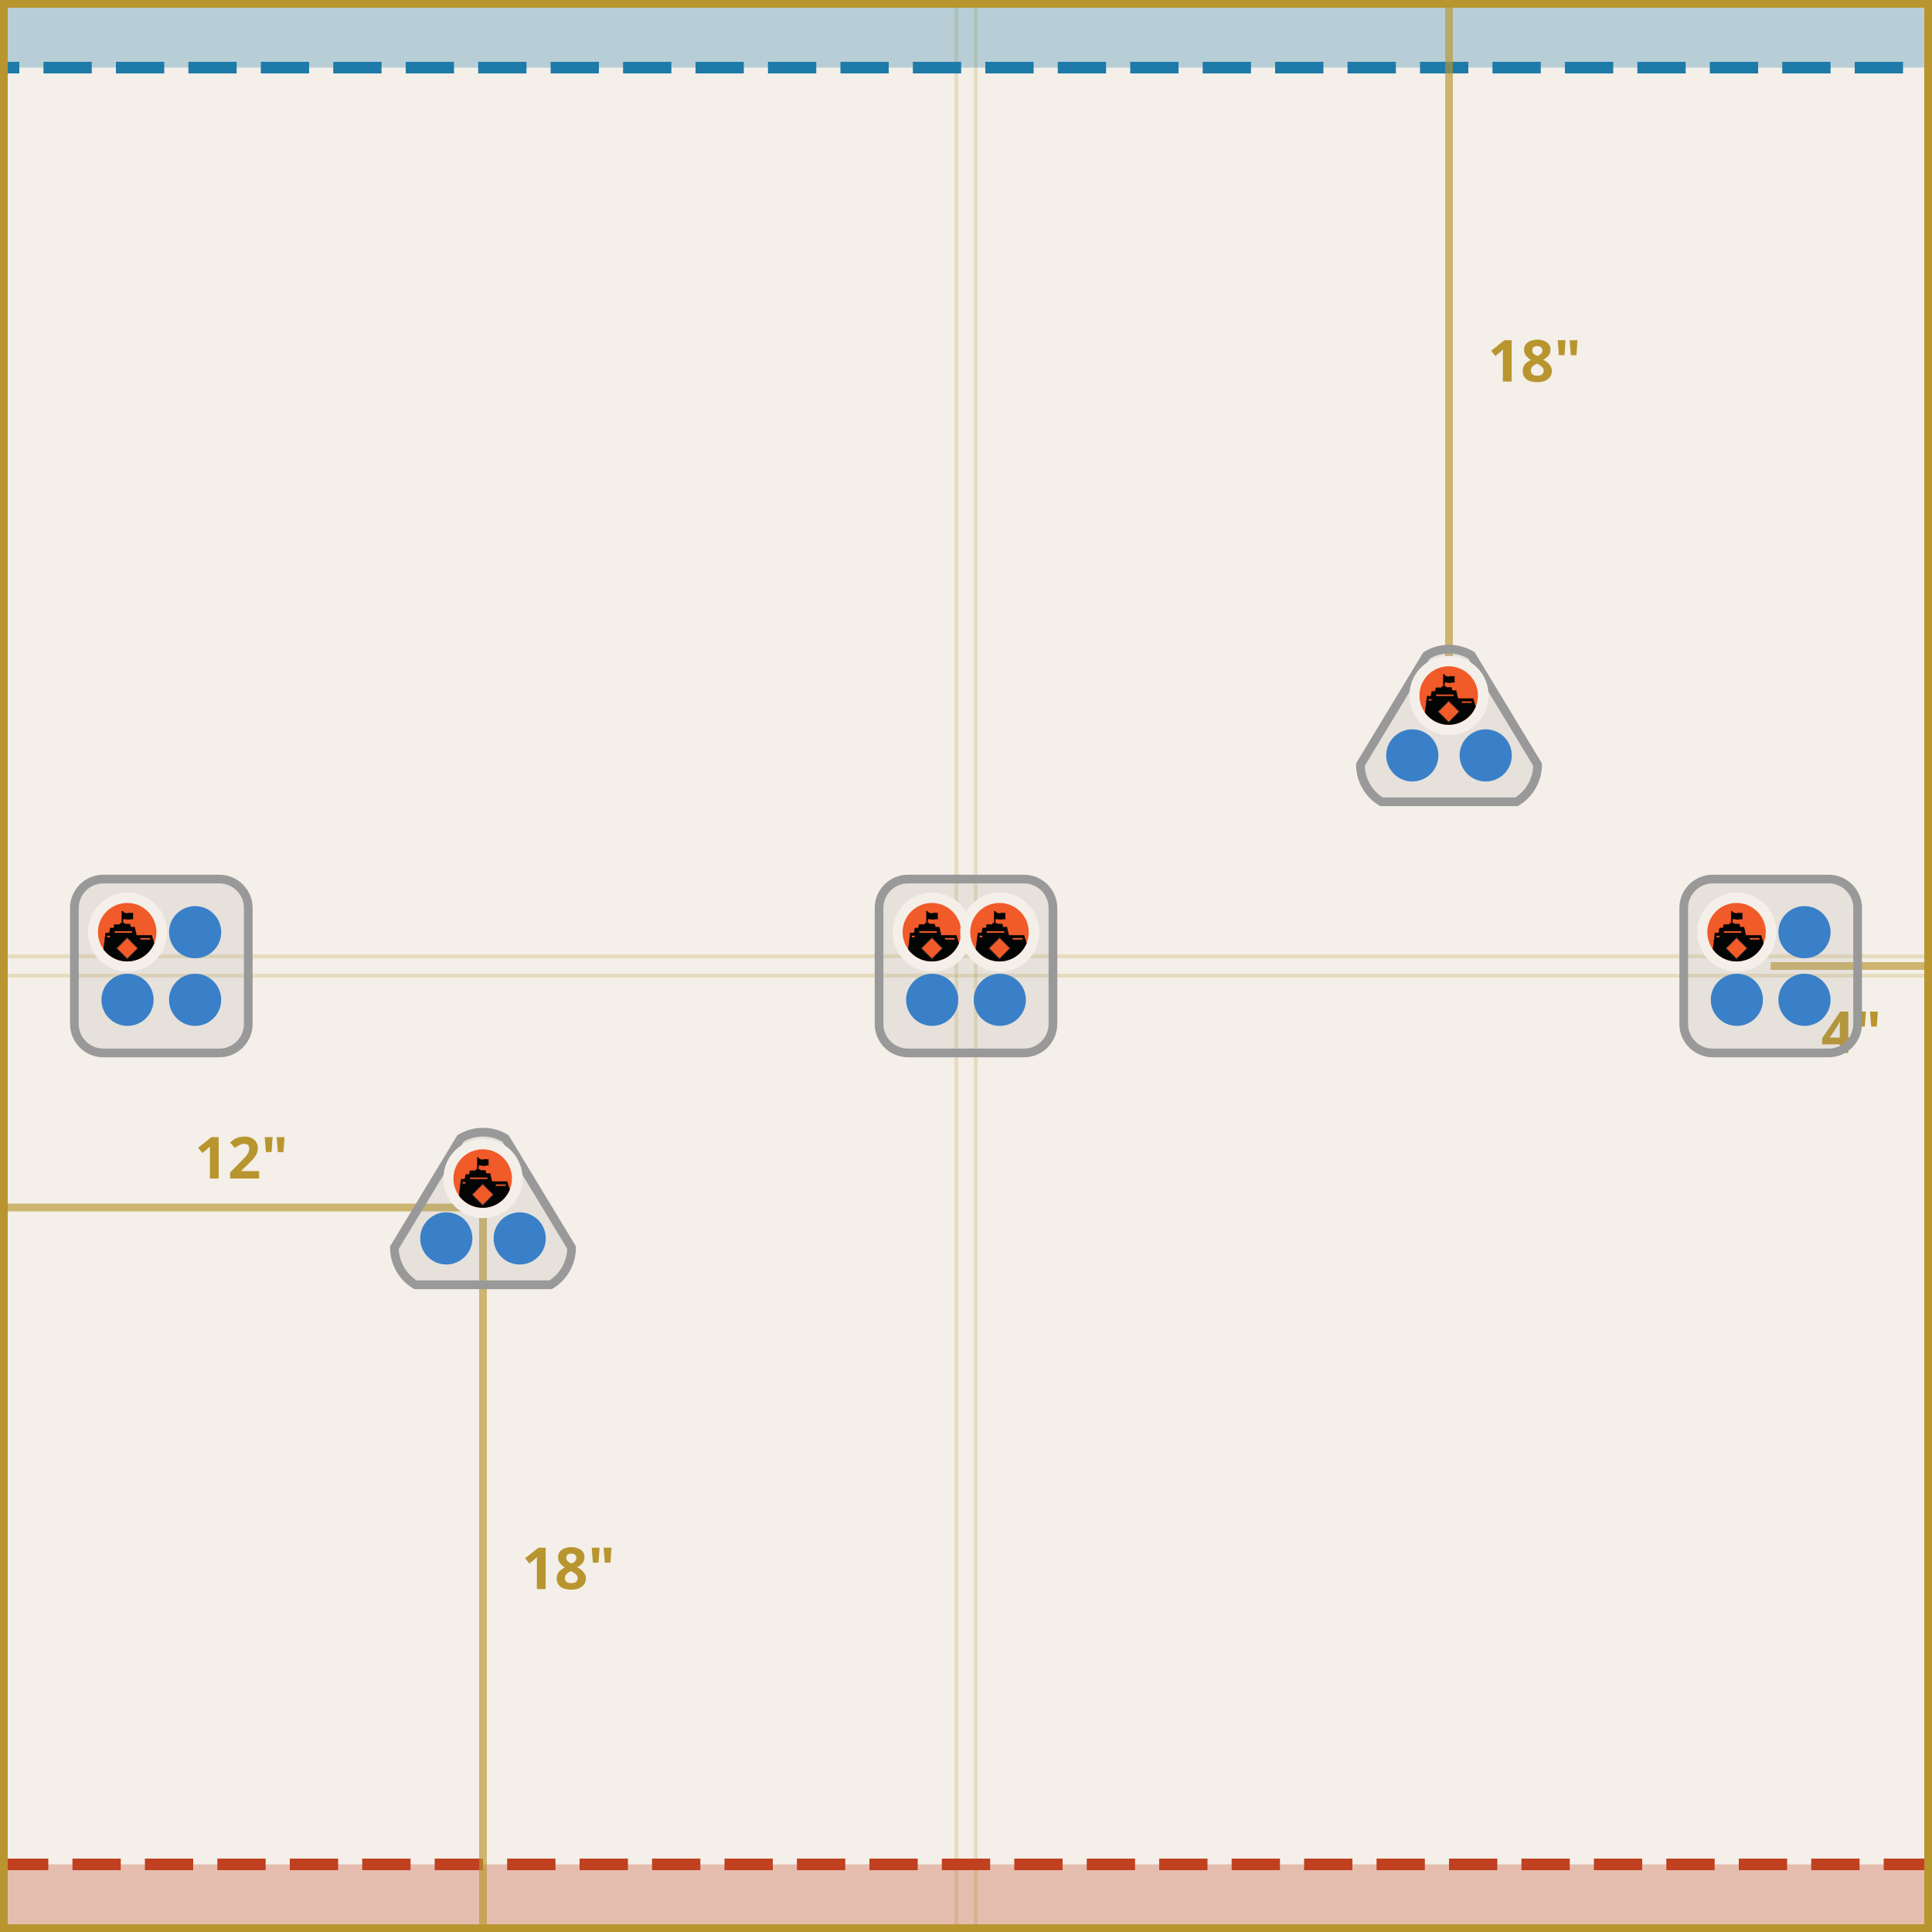
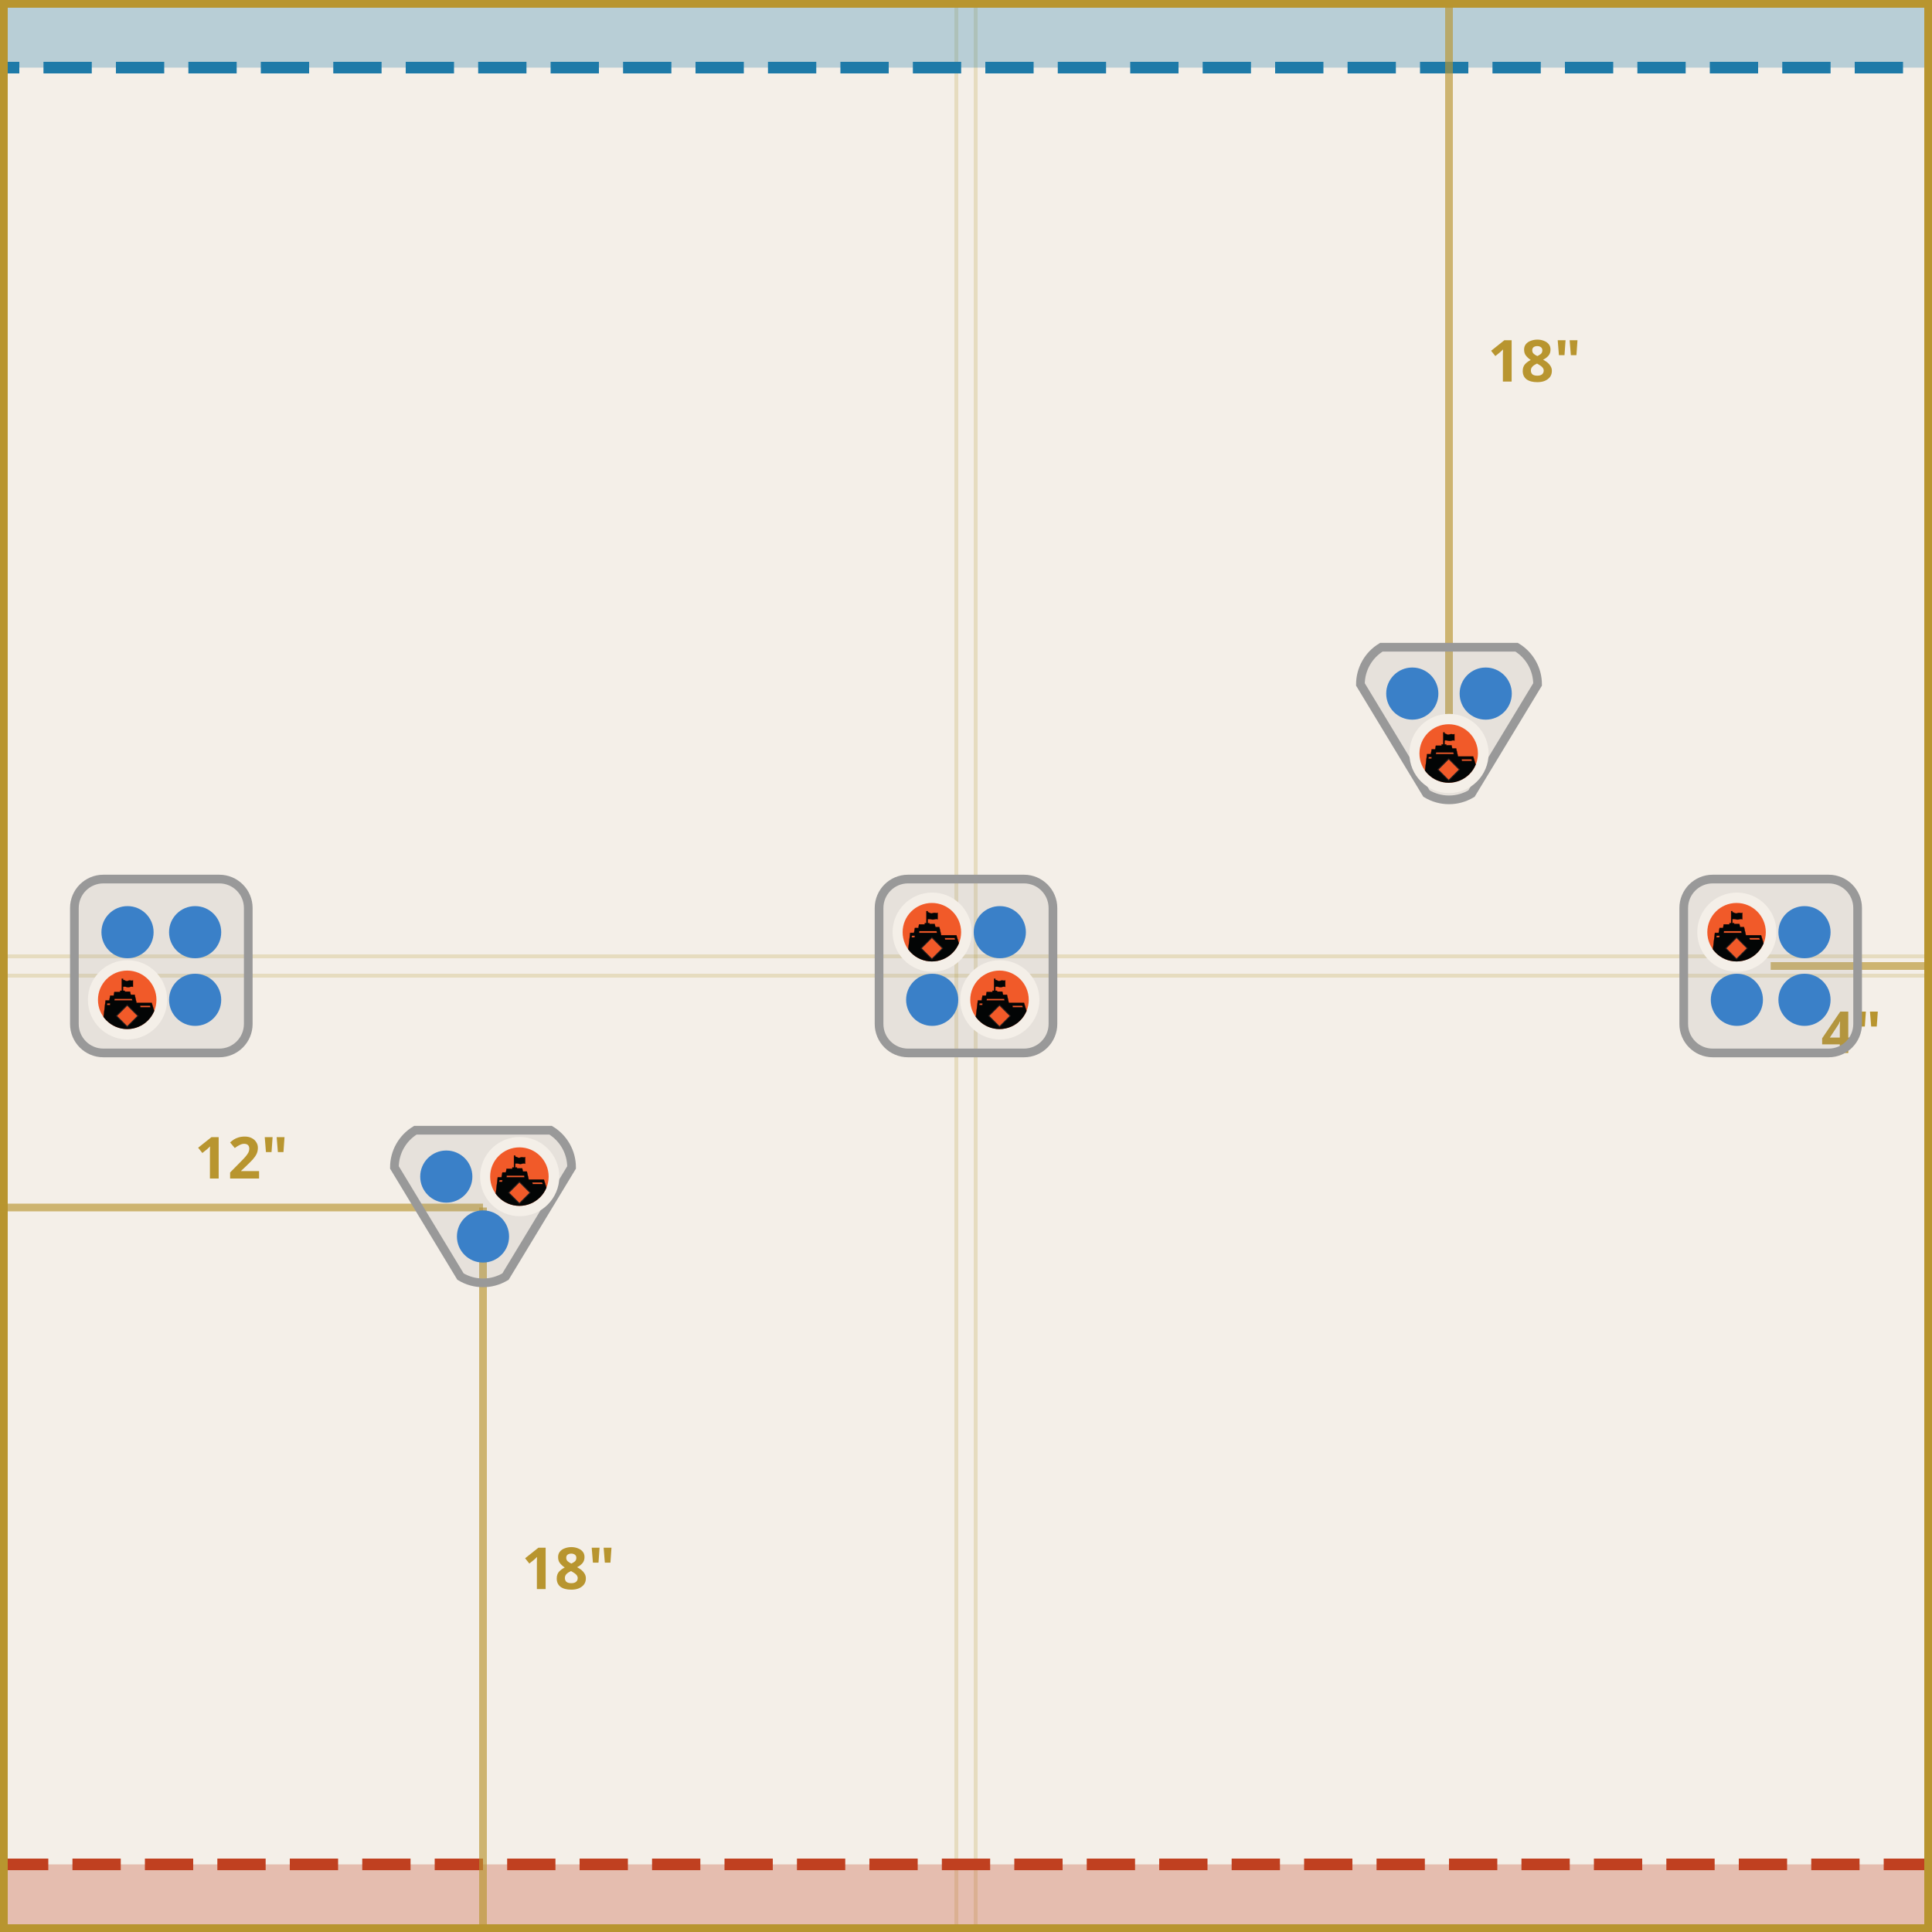
<svg xmlns="http://www.w3.org/2000/svg" viewBox="0 0 200 200" width="1000" height="1000">
  <rect width="200" height="200" fill="#f4efe8" />
  <line x1="99" y1="0" x2="99" y2="200" stroke="#B8952F" stroke-width=".4" opacity=".22" />
  <line x1="101" y1="0" x2="101" y2="200" stroke="#B8952F" stroke-width=".4" opacity=".22" />
  <line x1="0" y1="99" x2="200" y2="99" stroke="#B8952F" stroke-width=".4" opacity=".22" />
  <line x1="0" y1="101" x2="200" y2="101" stroke="#B8952F" stroke-width=".4" opacity=".22" />
  <rect x="0" y="0" width="200" height="7" fill="#1E7AA8" fill-opacity=".28" stroke="#1E7AA8" stroke-width="1.2" stroke-dasharray="5,2.5" />
  <rect x="0" y="193" width="200" height="7" fill="#C04020" fill-opacity=".28" stroke="#C04020" stroke-width="1.2" stroke-dasharray="5,2.5" />
  <rect x="0" y="0" width="200" height="200" fill="none" stroke="#B8952F" stroke-width="1.6" />
  <g data-size="clash">
    <line x1="150" y1="75" x2="150" y2="0" stroke="#B8952F" stroke-width=".8" opacity=".65" />
    <line x1="147" y1="0" x2="153" y2="0" stroke="#B8952F" stroke-width=".8" opacity=".7" />
    <text x="154" y="39.5" text-anchor="start" font-size="6" fill="#B8952F" font-family="sans-serif" font-weight="600">18"</text>
  </g>
  <g data-size="clash">
    <line x1="50" y1="125" x2="0" y2="125" stroke="#B8952F" stroke-width=".8" opacity=".65" />
    <line x1="0" y1="122" x2="0" y2="128" stroke="#B8952F" stroke-width=".8" opacity=".7" />
    <text x="25" y="122" text-anchor="middle" font-size="6" fill="#B8952F" font-family="sans-serif" font-weight="600">12"</text>
    <line x1="50" y1="125" x2="50" y2="200" stroke="#B8952F" stroke-width=".8" opacity=".65" />
    <line x1="47" y1="200" x2="53" y2="200" stroke="#B8952F" stroke-width=".8" opacity=".7" />
    <text x="54" y="164.5" text-anchor="start" font-size="6" fill="#B8952F" font-family="sans-serif" font-weight="600">18"</text>
  </g>
  <line x1="183.3" y1="100" x2="200" y2="100" stroke="#B8952F" stroke-width=".8" opacity=".65" />
  <line x1="200" y1="97" x2="200" y2="103" stroke="#B8952F" stroke-width=".8" opacity=".7" />
  <text x="191.65" y="109" text-anchor="middle" font-size="6" fill="#B8952F" font-family="sans-serif" font-weight="600">4"</text>
  <g>
    <rect x="7.7" y="91" width="18" height="18" rx="3" fill="rgb(150,150,150)" fill-opacity=".15" stroke="#999" stroke-width=".9" />
    <circle cx="13.2" cy="96.5" r="2.7" fill="#3A80C8" />
    <circle cx="20.2" cy="96.5" r="2.7" fill="#3A80C8" />
    <circle cx="13.2" cy="103.5" r="2.7" fill="#3A80C8" />
    <circle cx="20.2" cy="103.5" r="2.7" fill="#3A80C8" />
  </g>
  <g data-size="clash">
-     <g>
+     <g transform="rotate(180,150,75)">
      <path d="M152.33,67.85 L159.17,79.15 A4.5,4.5 0 0,1 157,83 L143,83 A4.5,4.5 0 0,1 140.83,79.15 L147.67,67.85 A4.5,4.5 0 0,1 152.33,67.85 Z" fill="rgb(150,150,150)" fill-opacity=".15" stroke="#999" stroke-width=".9" />
      <circle cx="150" cy="72" r="2.7" fill="#3A80C8" />
      <circle cx="146.2" cy="78.2" r="2.7" fill="#3A80C8" />
      <circle cx="153.8" cy="78.2" r="2.7" fill="#3A80C8" />
    </g>
  </g>
  <g>
    <rect x="91" y="91" width="18" height="18" rx="3" fill="rgb(150,150,150)" fill-opacity=".15" stroke="#999" stroke-width=".9" />
    <circle cx="96.5" cy="96.5" r="2.7" fill="#3A80C8" />
    <circle cx="103.5" cy="96.5" r="2.7" fill="#3A80C8" />
    <circle cx="96.5" cy="103.5" r="2.7" fill="#3A80C8" />
    <circle cx="103.5" cy="103.5" r="2.7" fill="#3A80C8" />
  </g>
  <g data-size="clash">
-     <g>
+     <g transform="rotate(180,50,125)">
      <path d="M52.33,117.85 L59.17,129.15 A4.5,4.5 0 0,1 57,133 L43,133 A4.5,4.5 0 0,1 40.83,129.15 L47.67,117.85 A4.5,4.5 0 0,1 52.33,117.85 Z" fill="rgb(150,150,150)" fill-opacity=".15" stroke="#999" stroke-width=".9" />
      <circle cx="50" cy="122" r="2.7" fill="#3A80C8" />
      <circle cx="46.2" cy="128.2" r="2.7" fill="#3A80C8" />
      <circle cx="53.8" cy="128.2" r="2.7" fill="#3A80C8" />
    </g>
  </g>
  <g>
    <rect x="174.3" y="91" width="18" height="18" rx="3" fill="rgb(150,150,150)" fill-opacity=".15" stroke="#999" stroke-width=".9" />
    <circle cx="179.8" cy="96.5" r="2.7" fill="#3A80C8" />
    <circle cx="186.8" cy="96.5" r="2.7" fill="#3A80C8" />
    <circle cx="179.8" cy="103.5" r="2.7" fill="#3A80C8" />
    <circle cx="186.8" cy="103.5" r="2.7" fill="#3A80C8" />
  </g>
-   <circle cx="13.2" cy="96.5" r="4.1" fill="#f4efe8" />
-   <g transform="translate(9.90,93.20) scale(0.103125)">
+   <circle cx="13.2" cy="103.5" r="4.1" fill="#f4efe8" />
+   <g transform="translate(9.90,100.20) scale(0.103125)">
    <clipPath id="tk-out">
      <circle cx="31.69" cy="32.02" r="29.36" />
    </clipPath>
    <g clip-path="url(#tk-out)">
      <path fill="#f15a29" d="M61.06 32.02C61.06 48.24 47.91 61.38 31.69 61.38C15.48 61.38 2.33 48.24 2.33 32.02C2.33 15.8 15.48 2.65 31.69 2.65C47.91 2.65 61.06 15.8 61.06 32.02" />
      <path fill="#030505" stroke="#030405" stroke-width="0.25" d="M27.51 19.09L27.51 22.91L29.24 22.91L29.24 23.77L34.49 23.77L35.26 26.91L39.16 26.91L41.05 35.04L56.28 35.04L61.62 52.6L47.99 62.41L20.2 63.05L7.52 52.6L9.97 32.68L13.74 32.68L14.64 27.81L18.15 27.81L18.81 24.17L24.61 24.17L24.61 22.91L26.25 22.91L26.25 10.88L27.51 10.88L27.51 12.31C27.51 12.31 27.96 11.79 28.88 12.36C29.8 12.92 30.79 13.3 31.75 13.14C32.72 12.98 33.65 12.42 34.67 12.6C35.68 12.78 36.49 12.87 36.92 12.76C37.34 12.65 37.46 12.49 37.46 12.49L37.46 19.05C37.46 19.05 36.51 18.49 35.39 18.85C34.27 19.21 32.6 19.54 31.55 19.21C30.49 18.87 28.97 18.66 28.25 18.76C27.77 18.83 27.51 19.09 27.51 19.09" />
      <path fill="#f15a29" d="M11.59 35.51L14.68 35.51L14.46 37.26L11.37 37.26L11.59 35.51" />
      <path fill="none" stroke="#030405" stroke-width="0.25" d="M11.59 35.51L11.37 37.26L14.46 37.26L14.68 35.51Z" />
      <path fill="#f15a29" d="M44.57 37.8L54.59 37.8L55.12 39.55L44.98 39.55L44.57 37.8" />
      <path fill="none" stroke="#030405" stroke-width="0.25" d="M44.57 37.8L44.98 39.55L55.12 39.55L54.59 37.8Z" />
      <path fill="#f15a29" d="M18.97 30.93L36.44 30.93L36.85 32.68L18.75 32.68L18.97 30.93" />
      <path fill="none" stroke="#030405" stroke-width="0.25" d="M18.97 30.93L18.75 32.68L36.85 32.68L36.44 30.93Z" />
      <path fill="#f15a29" d="M31.69 58.97L20.9 48.17L31.69 37.38L42.49 48.17L31.69 58.97" />
      <path fill="none" stroke="#231f20" stroke-width="0.93" d="M31.69 58.97L42.49 48.17L31.69 37.38L20.9 48.17Z" />
    </g>
  </g>
  <g data-size="clash">
-     <circle cx="150.0" cy="72.0" r="4.1" fill="#f4efe8" />
-     <g transform="translate(146.70,68.70) scale(0.103125)">
+     <circle cx="150.0" cy="78.0" r="4.1" fill="#f4efe8" />
+     <g transform="translate(146.70,74.70) scale(0.103125)">
      <clipPath id="tk-out">
        <circle cx="31.69" cy="32.02" r="29.36" />
      </clipPath>
      <g clip-path="url(#tk-out)">
        <path fill="#f15a29" d="M61.06 32.02C61.06 48.24 47.91 61.38 31.69 61.38C15.48 61.38 2.33 48.24 2.33 32.02C2.33 15.8 15.48 2.65 31.69 2.65C47.91 2.65 61.06 15.8 61.06 32.02" />
        <path fill="#030505" stroke="#030405" stroke-width="0.25" d="M27.51 19.09L27.51 22.91L29.24 22.91L29.24 23.77L34.49 23.77L35.26 26.91L39.16 26.91L41.05 35.04L56.28 35.04L61.62 52.6L47.99 62.41L20.2 63.05L7.52 52.6L9.97 32.68L13.74 32.68L14.64 27.81L18.15 27.81L18.81 24.17L24.61 24.17L24.61 22.91L26.25 22.91L26.25 10.88L27.51 10.88L27.51 12.31C27.51 12.31 27.96 11.79 28.88 12.36C29.8 12.92 30.79 13.3 31.75 13.14C32.72 12.98 33.65 12.42 34.67 12.6C35.68 12.78 36.49 12.87 36.92 12.76C37.34 12.65 37.46 12.49 37.46 12.49L37.46 19.05C37.46 19.05 36.51 18.49 35.39 18.85C34.27 19.21 32.6 19.54 31.55 19.21C30.49 18.87 28.97 18.66 28.25 18.76C27.77 18.83 27.51 19.09 27.51 19.09" />
        <path fill="#f15a29" d="M11.59 35.51L14.68 35.51L14.46 37.26L11.37 37.26L11.59 35.51" />
        <path fill="none" stroke="#030405" stroke-width="0.25" d="M11.59 35.51L11.37 37.26L14.46 37.26L14.68 35.51Z" />
        <path fill="#f15a29" d="M44.57 37.8L54.59 37.8L55.12 39.55L44.98 39.55L44.57 37.8" />
        <path fill="none" stroke="#030405" stroke-width="0.25" d="M44.57 37.8L44.98 39.55L55.12 39.55L54.59 37.8Z" />
        <path fill="#f15a29" d="M18.97 30.93L36.44 30.93L36.85 32.68L18.75 32.68L18.97 30.93" />
        <path fill="none" stroke="#030405" stroke-width="0.25" d="M18.97 30.93L18.75 32.68L36.85 32.68L36.44 30.93Z" />
        <path fill="#f15a29" d="M31.69 58.97L20.9 48.17L31.69 37.38L42.49 48.17L31.69 58.97" />
        <path fill="none" stroke="#231f20" stroke-width="0.93" d="M31.69 58.97L42.49 48.17L31.69 37.38L20.9 48.17Z" />
      </g>
    </g>
  </g>
  <circle cx="96.5" cy="96.5" r="4.1" fill="#f4efe8" />
  <g transform="translate(93.20,93.20) scale(0.103125)">
    <clipPath id="tk-out">
      <circle cx="31.69" cy="32.02" r="29.36" />
    </clipPath>
    <g clip-path="url(#tk-out)">
      <path fill="#f15a29" d="M61.06 32.02C61.06 48.24 47.91 61.38 31.69 61.38C15.48 61.38 2.33 48.24 2.33 32.02C2.33 15.8 15.48 2.65 31.69 2.65C47.91 2.65 61.06 15.8 61.06 32.02" />
      <path fill="#030505" stroke="#030405" stroke-width="0.25" d="M27.51 19.09L27.51 22.91L29.24 22.91L29.24 23.77L34.49 23.77L35.26 26.91L39.16 26.91L41.05 35.04L56.28 35.04L61.62 52.6L47.99 62.41L20.2 63.05L7.52 52.6L9.97 32.68L13.74 32.68L14.64 27.81L18.15 27.81L18.81 24.17L24.61 24.17L24.61 22.91L26.25 22.91L26.25 10.88L27.51 10.88L27.51 12.31C27.51 12.31 27.96 11.79 28.88 12.36C29.8 12.92 30.79 13.3 31.75 13.14C32.72 12.98 33.65 12.42 34.67 12.6C35.68 12.78 36.49 12.87 36.92 12.76C37.34 12.65 37.46 12.49 37.46 12.49L37.46 19.05C37.46 19.05 36.51 18.49 35.39 18.85C34.27 19.21 32.6 19.54 31.55 19.21C30.49 18.87 28.97 18.66 28.25 18.76C27.77 18.83 27.51 19.09 27.51 19.09" />
      <path fill="#f15a29" d="M11.59 35.51L14.68 35.51L14.46 37.26L11.37 37.26L11.59 35.51" />
      <path fill="none" stroke="#030405" stroke-width="0.25" d="M11.59 35.51L11.37 37.26L14.46 37.26L14.68 35.51Z" />
      <path fill="#f15a29" d="M44.57 37.8L54.59 37.8L55.12 39.55L44.98 39.55L44.57 37.8" />
      <path fill="none" stroke="#030405" stroke-width="0.25" d="M44.57 37.8L44.98 39.55L55.12 39.55L54.59 37.8Z" />
      <path fill="#f15a29" d="M18.97 30.93L36.44 30.93L36.85 32.68L18.75 32.68L18.97 30.93" />
      <path fill="none" stroke="#030405" stroke-width="0.25" d="M18.97 30.93L18.75 32.68L36.85 32.68L36.44 30.93Z" />
      <path fill="#f15a29" d="M31.69 58.97L20.9 48.17L31.69 37.38L42.49 48.17L31.69 58.97" />
      <path fill="none" stroke="#231f20" stroke-width="0.93" d="M31.69 58.97L42.49 48.17L31.69 37.38L20.9 48.17Z" />
    </g>
  </g>
-   <circle cx="103.5" cy="96.5" r="4.1" fill="#f4efe8" />
-   <g transform="translate(100.20,93.20) scale(0.103125)">
+   <circle cx="103.5" cy="103.5" r="4.1" fill="#f4efe8" />
+   <g transform="translate(100.20,100.20) scale(0.103125)">
    <clipPath id="tk-out">
      <circle cx="31.69" cy="32.02" r="29.36" />
    </clipPath>
    <g clip-path="url(#tk-out)">
      <path fill="#f15a29" d="M61.06 32.02C61.06 48.24 47.91 61.38 31.69 61.38C15.48 61.38 2.33 48.24 2.33 32.02C2.33 15.8 15.48 2.65 31.69 2.65C47.91 2.65 61.06 15.8 61.06 32.02" />
      <path fill="#030505" stroke="#030405" stroke-width="0.25" d="M27.51 19.09L27.51 22.91L29.24 22.91L29.24 23.77L34.49 23.77L35.26 26.91L39.16 26.91L41.05 35.04L56.28 35.04L61.62 52.6L47.99 62.41L20.2 63.05L7.52 52.6L9.97 32.68L13.74 32.68L14.64 27.81L18.15 27.81L18.81 24.17L24.61 24.17L24.61 22.91L26.25 22.91L26.25 10.88L27.51 10.88L27.51 12.31C27.51 12.31 27.96 11.79 28.88 12.36C29.8 12.92 30.79 13.3 31.75 13.14C32.72 12.98 33.65 12.42 34.67 12.6C35.68 12.78 36.49 12.87 36.92 12.76C37.34 12.65 37.46 12.49 37.46 12.49L37.46 19.05C37.46 19.05 36.51 18.49 35.39 18.85C34.27 19.21 32.6 19.54 31.55 19.21C30.49 18.87 28.97 18.66 28.25 18.76C27.77 18.83 27.51 19.09 27.51 19.09" />
      <path fill="#f15a29" d="M11.59 35.51L14.68 35.51L14.46 37.26L11.37 37.26L11.59 35.51" />
      <path fill="none" stroke="#030405" stroke-width="0.25" d="M11.59 35.51L11.37 37.26L14.46 37.26L14.68 35.51Z" />
      <path fill="#f15a29" d="M44.57 37.8L54.59 37.8L55.12 39.55L44.98 39.55L44.57 37.8" />
      <path fill="none" stroke="#030405" stroke-width="0.25" d="M44.57 37.8L44.98 39.55L55.12 39.55L54.59 37.8Z" />
      <path fill="#f15a29" d="M18.97 30.93L36.44 30.93L36.85 32.68L18.75 32.68L18.97 30.93" />
      <path fill="none" stroke="#030405" stroke-width="0.25" d="M18.97 30.93L18.75 32.68L36.85 32.68L36.44 30.93Z" />
      <path fill="#f15a29" d="M31.69 58.97L20.9 48.17L31.69 37.38L42.49 48.17L31.69 58.97" />
      <path fill="none" stroke="#231f20" stroke-width="0.93" d="M31.69 58.97L42.49 48.17L31.69 37.38L20.9 48.17Z" />
    </g>
  </g>
  <g data-size="clash">
-     <circle cx="50.0" cy="122.0" r="4.1" fill="#f4efe8" />
-     <g transform="translate(46.70,118.70) scale(0.103125)">
+     <circle cx="53.8" cy="121.8" r="4.1" fill="#f4efe8" />
+     <g transform="translate(50.50,118.50) scale(0.103125)">
      <clipPath id="tk-out">
        <circle cx="31.69" cy="32.02" r="29.36" />
      </clipPath>
      <g clip-path="url(#tk-out)">
        <path fill="#f15a29" d="M61.06 32.02C61.06 48.24 47.91 61.38 31.69 61.38C15.48 61.38 2.33 48.24 2.33 32.02C2.33 15.8 15.48 2.65 31.69 2.65C47.91 2.65 61.06 15.8 61.06 32.02" />
        <path fill="#030505" stroke="#030405" stroke-width="0.25" d="M27.51 19.09L27.51 22.91L29.24 22.91L29.24 23.77L34.49 23.77L35.26 26.91L39.16 26.91L41.05 35.04L56.28 35.04L61.62 52.6L47.99 62.41L20.2 63.05L7.52 52.6L9.97 32.68L13.74 32.68L14.64 27.81L18.15 27.81L18.81 24.17L24.61 24.17L24.61 22.91L26.25 22.91L26.25 10.88L27.51 10.88L27.51 12.31C27.51 12.31 27.96 11.79 28.88 12.36C29.8 12.92 30.79 13.3 31.75 13.14C32.72 12.98 33.65 12.42 34.67 12.6C35.68 12.78 36.49 12.87 36.92 12.76C37.34 12.65 37.46 12.49 37.46 12.49L37.46 19.05C37.46 19.05 36.51 18.49 35.39 18.85C34.27 19.21 32.6 19.54 31.55 19.21C30.49 18.87 28.97 18.66 28.25 18.76C27.77 18.83 27.51 19.09 27.51 19.09" />
        <path fill="#f15a29" d="M11.59 35.51L14.68 35.51L14.46 37.26L11.37 37.26L11.59 35.51" />
        <path fill="none" stroke="#030405" stroke-width="0.25" d="M11.59 35.51L11.37 37.26L14.46 37.26L14.68 35.51Z" />
        <path fill="#f15a29" d="M44.57 37.8L54.59 37.8L55.12 39.55L44.98 39.55L44.57 37.8" />
        <path fill="none" stroke="#030405" stroke-width="0.25" d="M44.57 37.8L44.98 39.55L55.12 39.55L54.59 37.8Z" />
        <path fill="#f15a29" d="M18.97 30.93L36.44 30.93L36.85 32.68L18.75 32.68L18.97 30.93" />
        <path fill="none" stroke="#030405" stroke-width="0.25" d="M18.97 30.93L18.75 32.68L36.85 32.68L36.44 30.93Z" />
        <path fill="#f15a29" d="M31.69 58.97L20.9 48.17L31.69 37.38L42.49 48.17L31.69 58.97" />
        <path fill="none" stroke="#231f20" stroke-width="0.93" d="M31.69 58.97L42.49 48.17L31.69 37.38L20.9 48.17Z" />
      </g>
    </g>
  </g>
  <circle cx="179.8" cy="96.5" r="4.1" fill="#f4efe8" />
  <g transform="translate(176.50,93.20) scale(0.103125)">
    <clipPath id="tk-out">
      <circle cx="31.69" cy="32.02" r="29.36" />
    </clipPath>
    <g clip-path="url(#tk-out)">
      <path fill="#f15a29" d="M61.06 32.02C61.06 48.24 47.91 61.38 31.69 61.38C15.48 61.38 2.33 48.24 2.33 32.02C2.33 15.8 15.48 2.65 31.69 2.65C47.91 2.65 61.06 15.8 61.06 32.02" />
      <path fill="#030505" stroke="#030405" stroke-width="0.25" d="M27.51 19.09L27.51 22.91L29.24 22.91L29.24 23.77L34.49 23.77L35.26 26.91L39.16 26.91L41.05 35.04L56.28 35.04L61.62 52.6L47.99 62.41L20.2 63.05L7.52 52.6L9.97 32.68L13.74 32.68L14.64 27.81L18.15 27.81L18.81 24.17L24.61 24.17L24.61 22.91L26.25 22.91L26.25 10.88L27.51 10.88L27.51 12.31C27.51 12.31 27.96 11.79 28.88 12.36C29.8 12.92 30.79 13.3 31.75 13.14C32.72 12.98 33.65 12.42 34.67 12.6C35.68 12.78 36.49 12.87 36.92 12.76C37.34 12.65 37.46 12.49 37.46 12.49L37.46 19.05C37.46 19.05 36.51 18.49 35.39 18.85C34.27 19.21 32.6 19.54 31.55 19.21C30.49 18.87 28.97 18.66 28.25 18.76C27.77 18.83 27.51 19.09 27.51 19.09" />
      <path fill="#f15a29" d="M11.59 35.51L14.68 35.51L14.46 37.26L11.37 37.26L11.59 35.51" />
      <path fill="none" stroke="#030405" stroke-width="0.25" d="M11.59 35.51L11.37 37.26L14.46 37.26L14.68 35.51Z" />
      <path fill="#f15a29" d="M44.57 37.8L54.59 37.8L55.12 39.55L44.98 39.55L44.57 37.8" />
      <path fill="none" stroke="#030405" stroke-width="0.25" d="M44.57 37.8L44.98 39.55L55.12 39.55L54.59 37.8Z" />
      <path fill="#f15a29" d="M18.97 30.93L36.44 30.93L36.85 32.68L18.75 32.68L18.97 30.93" />
      <path fill="none" stroke="#030405" stroke-width="0.25" d="M18.97 30.93L18.75 32.68L36.85 32.68L36.44 30.93Z" />
      <path fill="#f15a29" d="M31.69 58.97L20.9 48.17L31.69 37.38L42.49 48.17L31.69 58.97" />
      <path fill="none" stroke="#231f20" stroke-width="0.93" d="M31.69 58.97L42.49 48.17L31.69 37.38L20.9 48.17Z" />
    </g>
  </g>
</svg>
